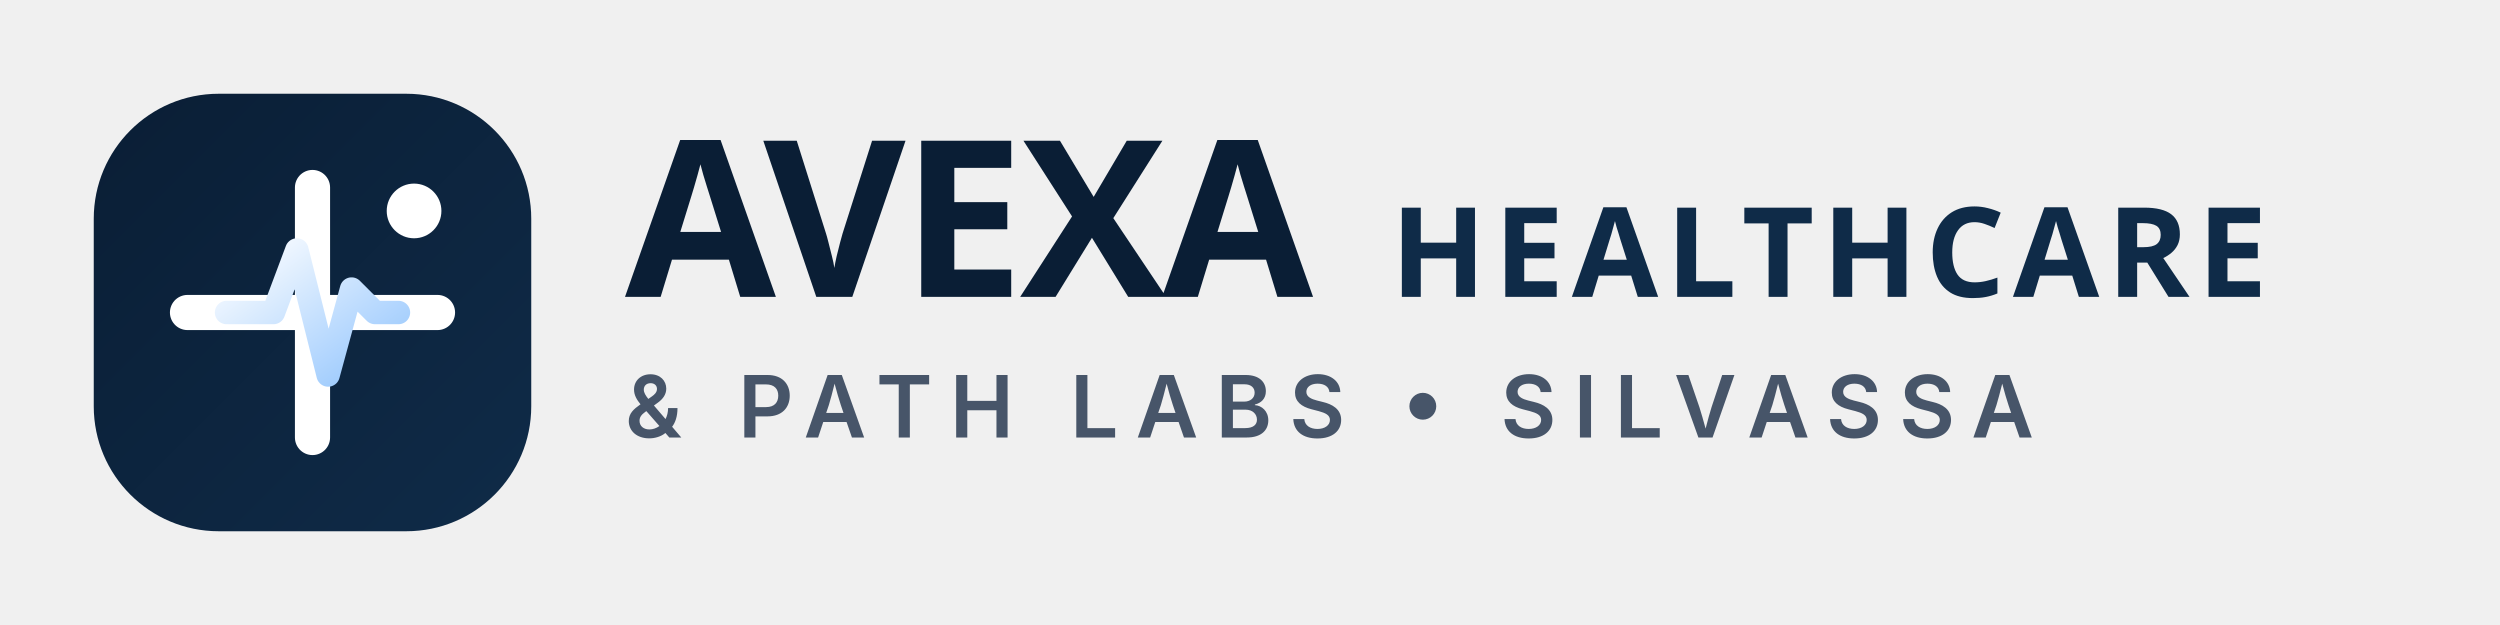
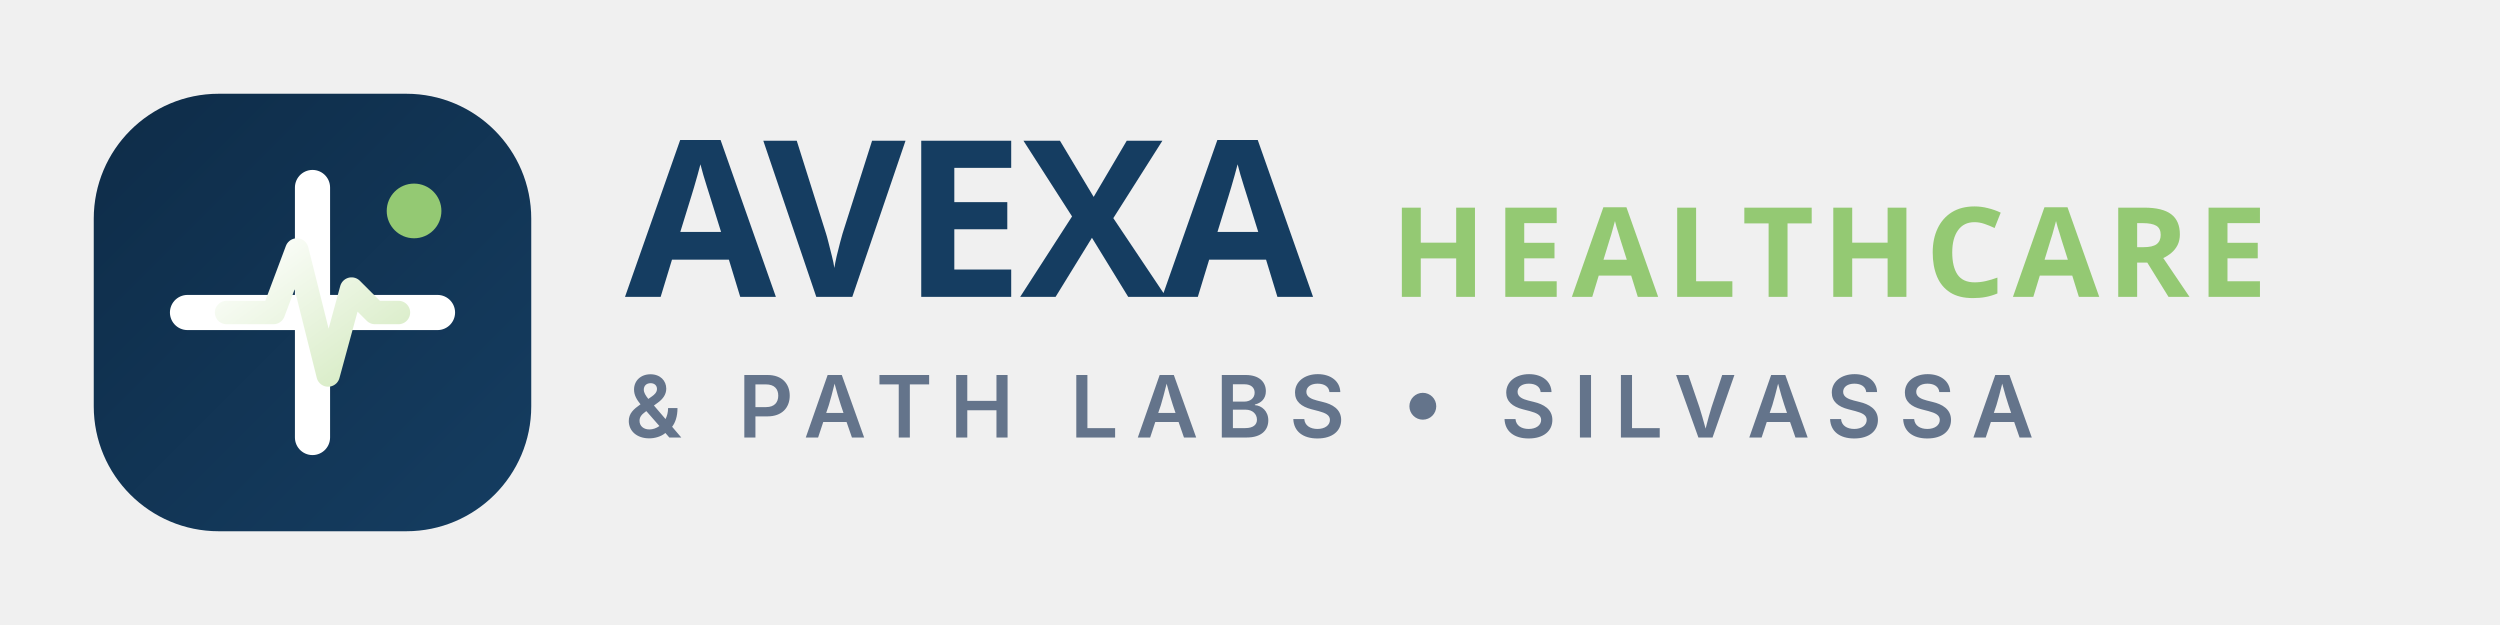
<svg xmlns="http://www.w3.org/2000/svg" viewBox="0 0 320 80" width="320" height="80" fill="none">
  <defs>
    <linearGradient id="avexaGradient" x1="0%" y1="0%" x2="100%" y2="100%">
      <stop offset="0%" stop-color="#FFFFFF" />
-       <stop offset="100%" stop-color="#93C5FD" />
+       <stop offset="100%" stop-color="#D4EAC0" />
    </linearGradient>
    <linearGradient id="shieldGradient" x1="0%" y1="0%" x2="100%" y2="100%">
-       <stop offset="0%" stop-color="#0A1E35" />
-       <stop offset="100%" stop-color="#0F2B48" />
+       <stop offset="0%" stop-color="#0E2C48" />
+       <stop offset="100%" stop-color="#153D61" />
    </linearGradient>
  </defs>
  <g transform="translate(10, 10)">
    <rect x="2" y="2" width="56" height="56" rx="16" fill="url(#shieldGradient)" />
    <path d="M30 14V46M14 30H46" stroke="#FFFFFF" stroke-width="4.5" stroke-linecap="round" />
    <path d="M19 30L25 30L28 22L32 38L35 27L38 30L41 30" stroke="url(#avexaGradient)" stroke-width="3" stroke-linecap="round" stroke-linejoin="round" />
-     <circle cx="43" cy="17" r="3.5" fill="#FFFFFF" />
+     <circle cx="43" cy="17" r="3.5" fill="#94C973" />
  </g>
-   <text x="80" y="38" font-family="'Plus Jakarta Sans', system-ui, sans-serif" font-weight="800" font-size="28" fill="#0A1E35" letter-spacing="-0.5">
+   <text x="80" y="38" font-family="'Plus Jakarta Sans', system-ui, sans-serif" font-weight="800" font-size="28" fill="#153D61" letter-spacing="-0.5">
    AVEXA
  </text>
-   <text x="178" y="38" font-family="'Plus Jakarta Sans', system-ui, sans-serif" font-weight="700" font-size="16" fill="#0F2B48" letter-spacing="1">
+   <text x="178" y="38" font-family="'Plus Jakarta Sans', system-ui, sans-serif" font-weight="700" font-size="16" fill="#94C973" letter-spacing="1">
    HEALTHCARE
  </text>
-   <text x="80" y="56" font-family="'Inter', system-ui, sans-serif" font-weight="600" font-size="11" fill="#475569" letter-spacing="2.2">
+   <text x="80" y="56" font-family="'Inter', system-ui, sans-serif" font-weight="600" font-size="11" fill="#64748B" letter-spacing="2.2">
    &amp; PATH LABS • SILVASSA
  </text>
</svg>
